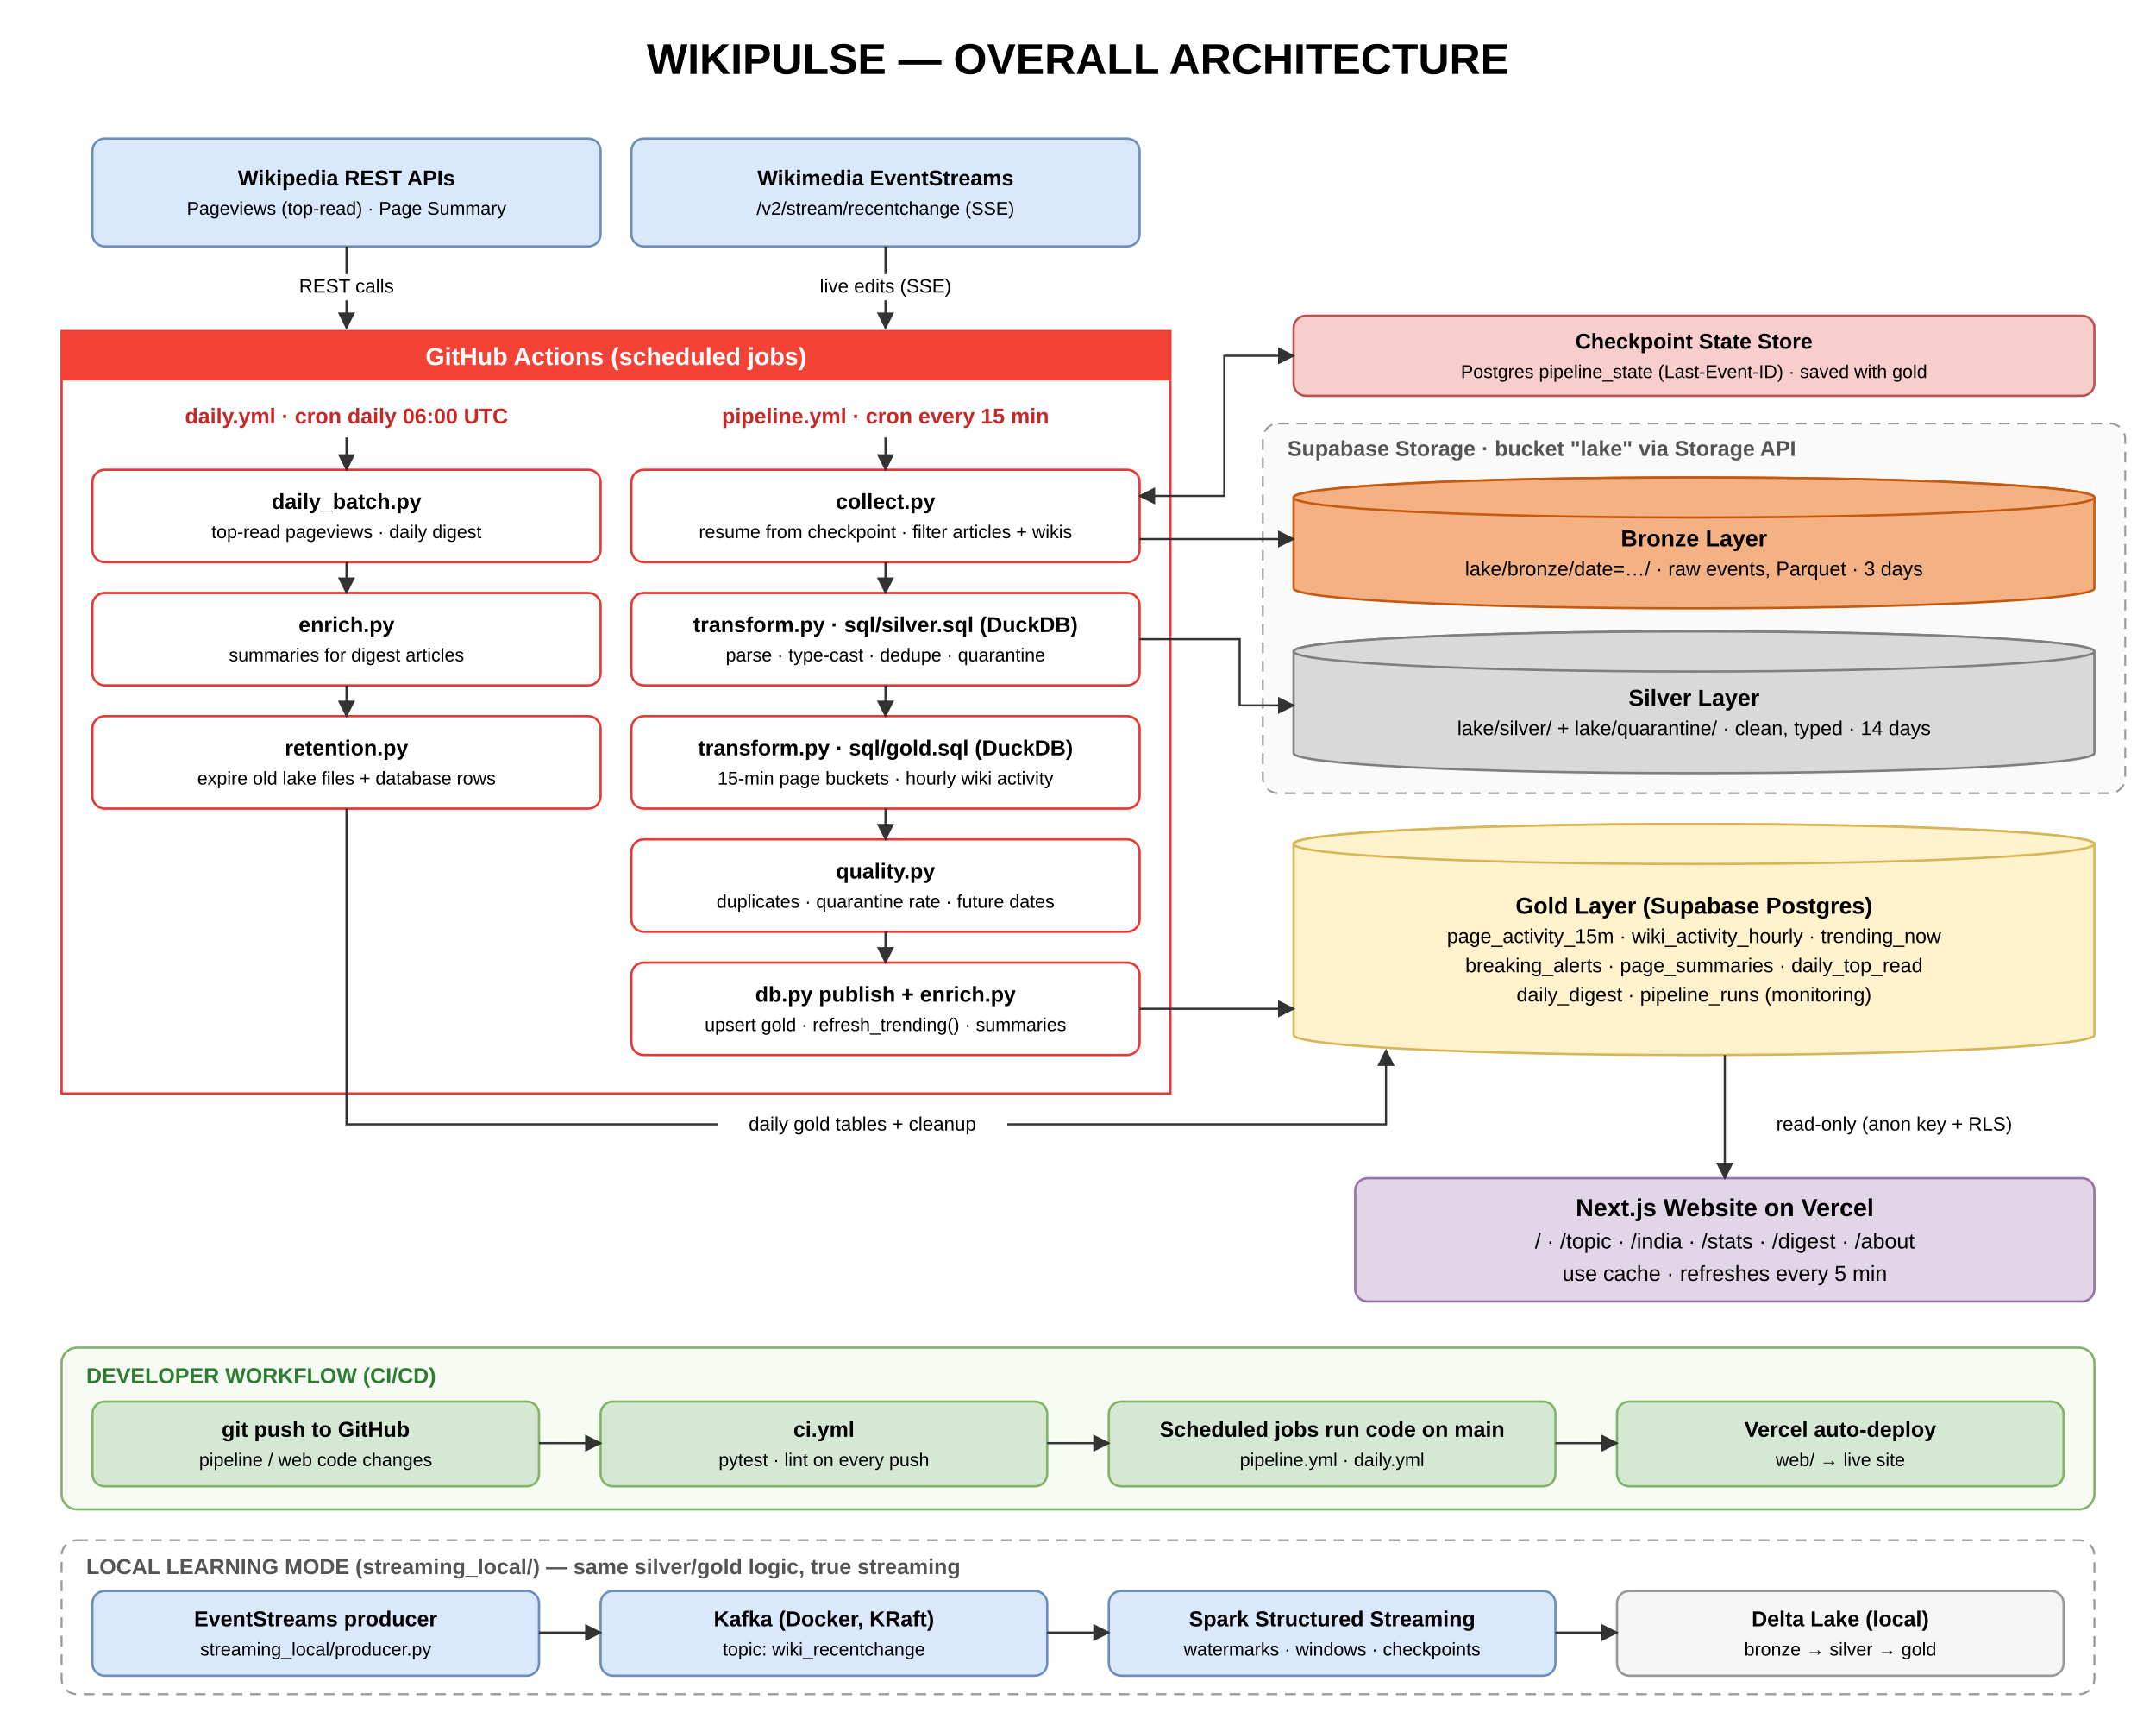
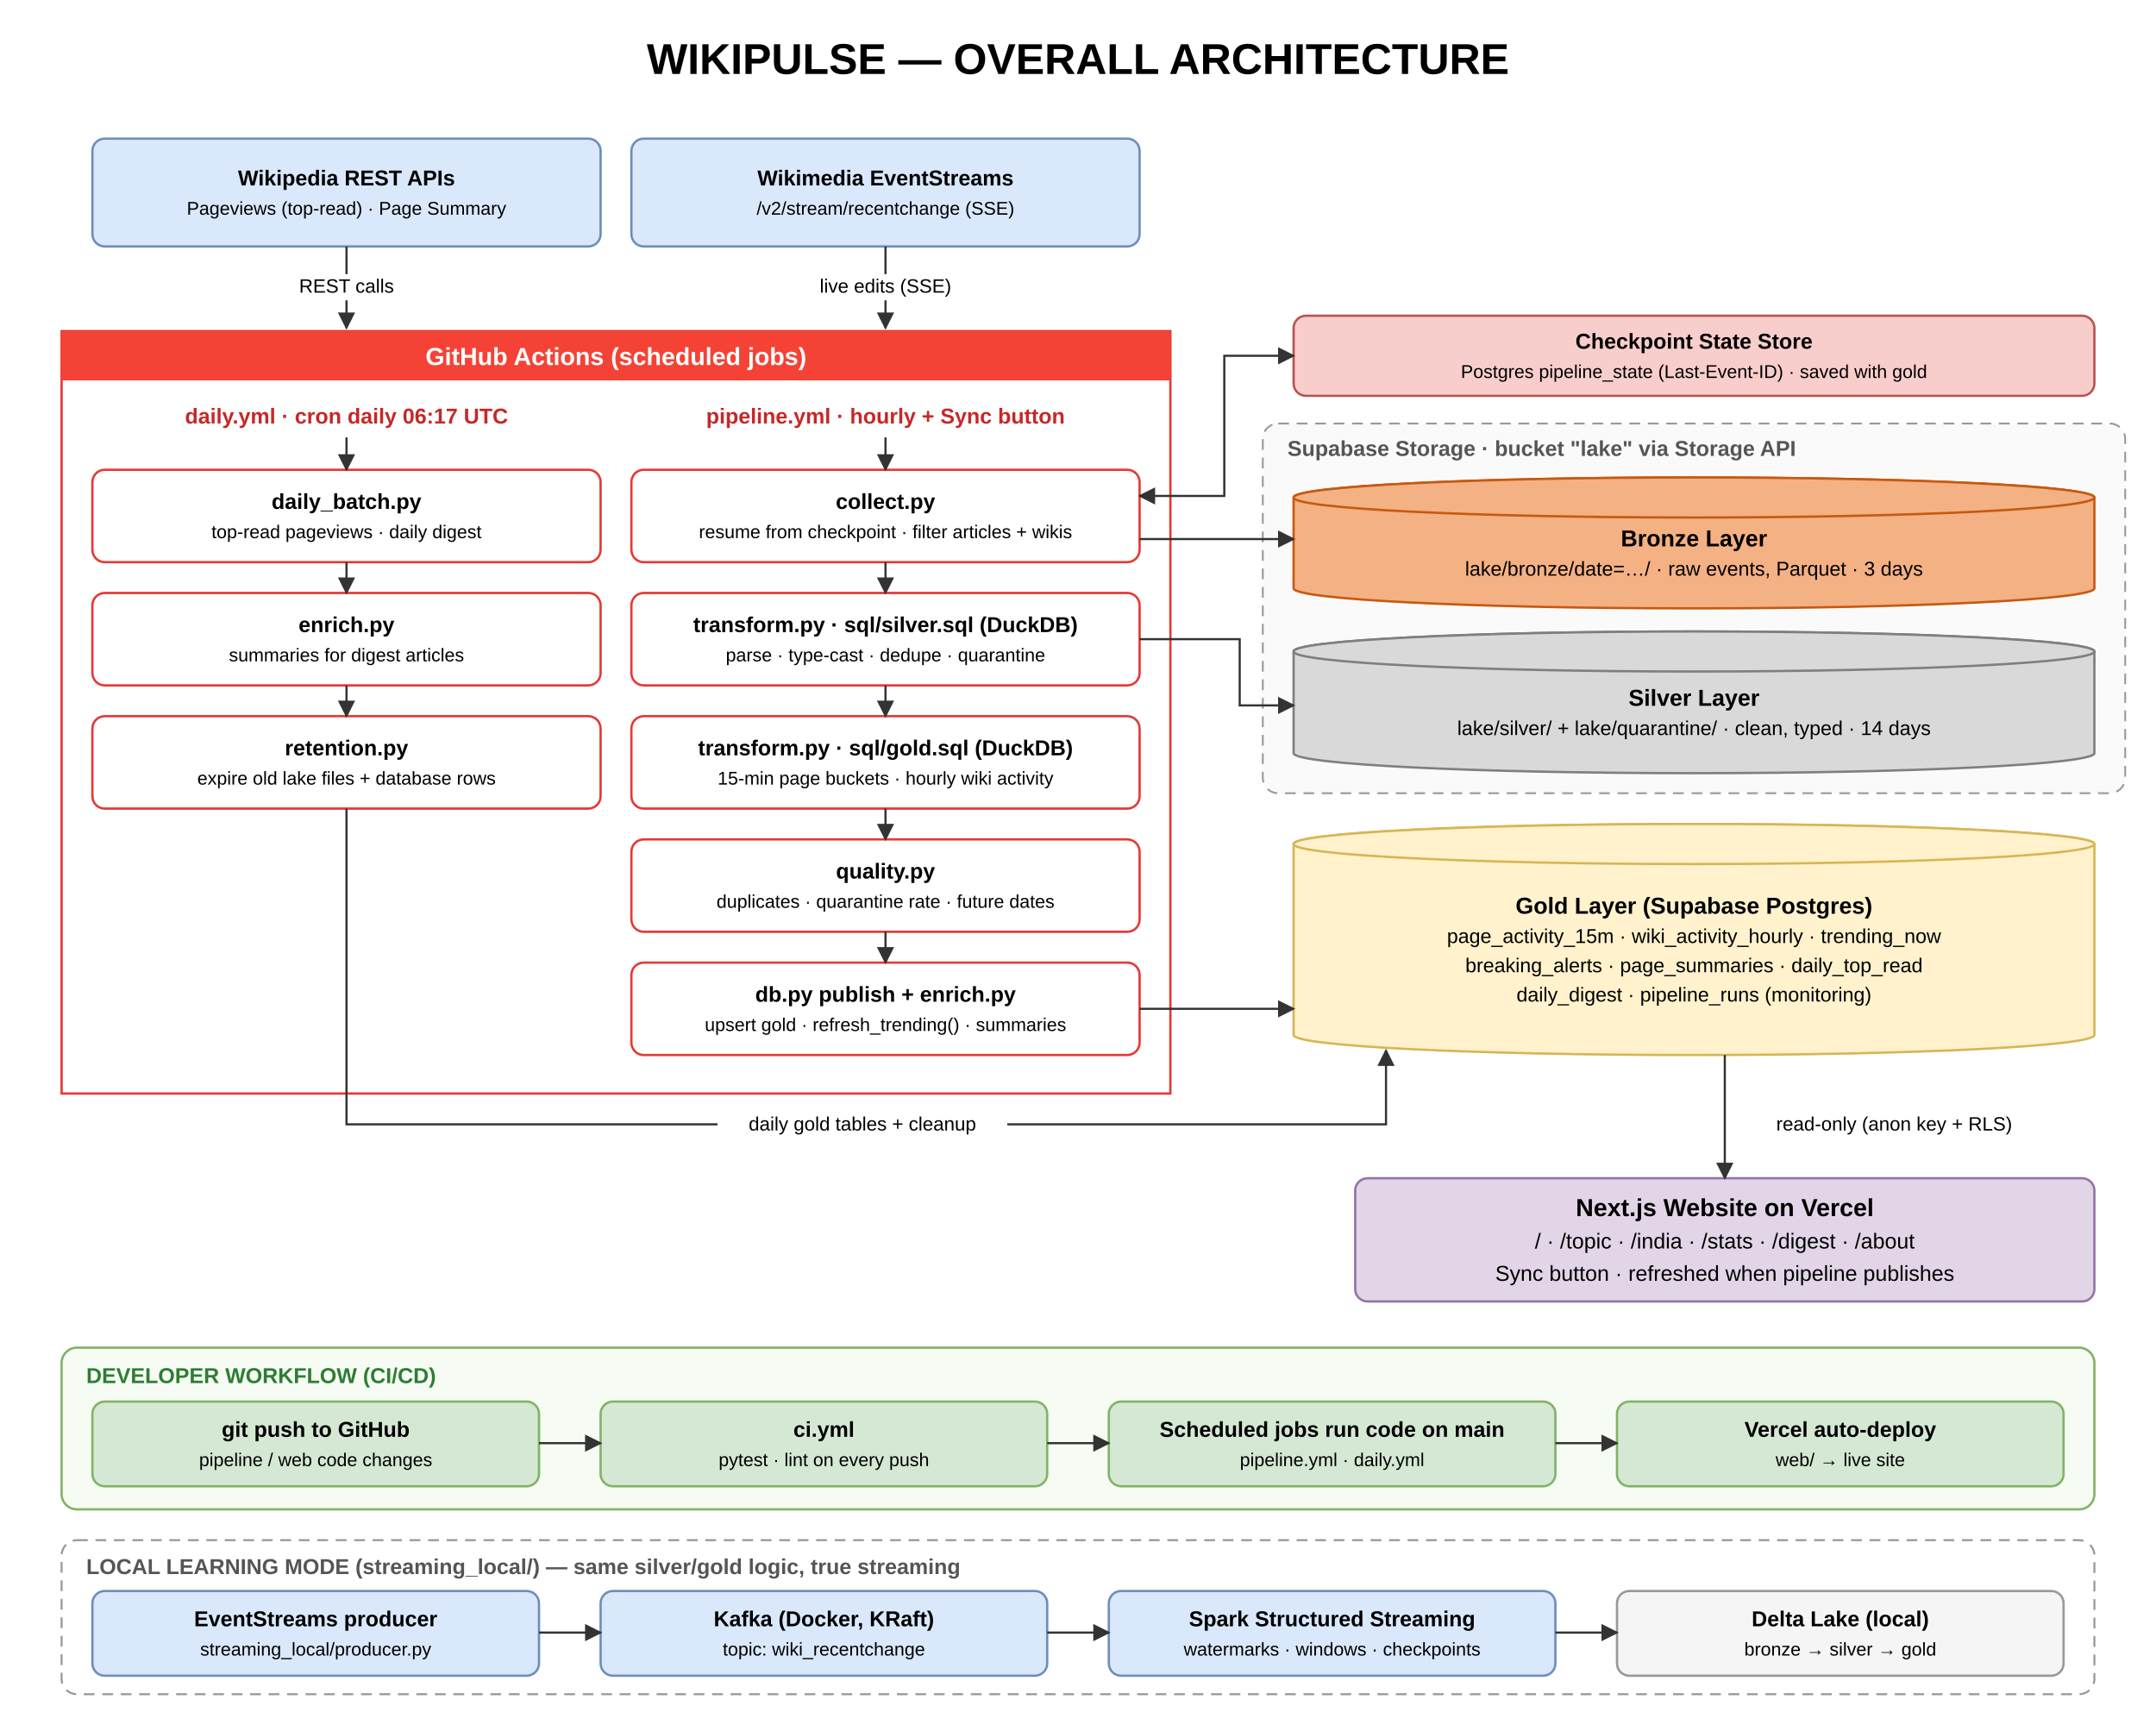
<svg xmlns="http://www.w3.org/2000/svg" width="1400" height="1120" viewBox="0 0 1400 1120">
  <defs>
    <marker id="arrow" viewBox="0 0 10 10" refX="9" refY="5" markerWidth="8" markerHeight="8" orient="auto">
      <path d="M0,0 L10,5 L0,10 z" fill="#333" />
    </marker>
    <marker id="arrow-start" viewBox="0 0 10 10" refX="1" refY="5" markerWidth="8" markerHeight="8" orient="auto">
      <path d="M10,0 L0,5 L10,10 z" fill="#333" />
    </marker>
  </defs>
  <rect width="1400" height="1120" fill="#ffffff" />
  <text x="700.0" y="48" font-family="Arial, Helvetica, sans-serif" font-size="28" font-weight="bold" text-anchor="middle" fill="#000">WIKIPULSE  —  OVERALL ARCHITECTURE</text>
  <rect x="60" y="90" width="330" height="70" rx="8" fill="#dae8fc" stroke="#6c8ebf" stroke-width="1.5" />
  <text x="225.0" y="120.4" font-family="Arial, Helvetica, sans-serif" font-size="14" font-weight="bold" text-anchor="middle" fill="#000">Wikipedia REST APIs</text>
  <text x="225.0" y="139.4" font-family="Arial, Helvetica, sans-serif" font-size="12" font-weight="normal" text-anchor="middle" fill="#000">Pageviews (top-read) · Page Summary</text>
  <rect x="410" y="90" width="330" height="70" rx="8" fill="#dae8fc" stroke="#6c8ebf" stroke-width="1.5" />
  <text x="575.0" y="120.4" font-family="Arial, Helvetica, sans-serif" font-size="14" font-weight="bold" text-anchor="middle" fill="#000">Wikimedia EventStreams</text>
  <text x="575.0" y="139.4" font-family="Arial, Helvetica, sans-serif" font-size="12" font-weight="normal" text-anchor="middle" fill="#000">/v2/stream/recentchange (SSE)</text>
  <rect x="40" y="215" width="720" height="495" fill="#fff" stroke="#e53935" stroke-width="1.5" />
  <rect x="40" y="215" width="720" height="32" fill="#f44336" />
  <text x="400" y="237" font-family="Arial, Helvetica, sans-serif" font-size="16" font-weight="bold" text-anchor="middle" fill="#fff">GitHub Actions  (scheduled jobs)</text>
-   <text x="225" y="275" font-family="Arial, Helvetica, sans-serif" font-size="14" font-weight="bold" text-anchor="middle" fill="#c62828">daily.yml  ·  cron daily 06:00 UTC</text>
-   <text x="575" y="275" font-family="Arial, Helvetica, sans-serif" font-size="14" font-weight="bold" text-anchor="middle" fill="#c62828">pipeline.yml  ·  cron every 15 min</text>
+   <text x="225" y="275" font-family="Arial, Helvetica, sans-serif" font-size="14" font-weight="bold" text-anchor="middle" fill="#c62828">daily.yml  ·  cron daily 06:17 UTC</text>
+   <text x="575" y="275" font-family="Arial, Helvetica, sans-serif" font-size="14" font-weight="bold" text-anchor="middle" fill="#c62828">pipeline.yml  ·  hourly + Sync button</text>
  <rect x="60" y="305" width="330" height="60" rx="8" fill="#ffffff" stroke="#e53935" stroke-width="1.5" />
  <text x="225.0" y="330.4" font-family="Arial, Helvetica, sans-serif" font-size="14" font-weight="bold" text-anchor="middle" fill="#000">daily_batch.py</text>
  <text x="225.0" y="349.4" font-family="Arial, Helvetica, sans-serif" font-size="12" font-weight="normal" text-anchor="middle" fill="#000">top-read pageviews · daily digest</text>
  <rect x="60" y="385" width="330" height="60" rx="8" fill="#ffffff" stroke="#e53935" stroke-width="1.5" />
  <text x="225.0" y="410.4" font-family="Arial, Helvetica, sans-serif" font-size="14" font-weight="bold" text-anchor="middle" fill="#000">enrich.py</text>
  <text x="225.0" y="429.4" font-family="Arial, Helvetica, sans-serif" font-size="12" font-weight="normal" text-anchor="middle" fill="#000">summaries for digest articles</text>
  <rect x="60" y="465" width="330" height="60" rx="8" fill="#ffffff" stroke="#e53935" stroke-width="1.5" />
  <text x="225.0" y="490.4" font-family="Arial, Helvetica, sans-serif" font-size="14" font-weight="bold" text-anchor="middle" fill="#000">retention.py</text>
  <text x="225.0" y="509.4" font-family="Arial, Helvetica, sans-serif" font-size="12" font-weight="normal" text-anchor="middle" fill="#000">expire old lake files + database rows</text>
  <rect x="410" y="305" width="330" height="60" rx="8" fill="#ffffff" stroke="#e53935" stroke-width="1.5" />
  <text x="575.0" y="330.4" font-family="Arial, Helvetica, sans-serif" font-size="14" font-weight="bold" text-anchor="middle" fill="#000">collect.py</text>
  <text x="575.0" y="349.4" font-family="Arial, Helvetica, sans-serif" font-size="12" font-weight="normal" text-anchor="middle" fill="#000">resume from checkpoint · filter articles + wikis</text>
  <rect x="410" y="385" width="330" height="60" rx="8" fill="#ffffff" stroke="#e53935" stroke-width="1.5" />
  <text x="575.0" y="410.4" font-family="Arial, Helvetica, sans-serif" font-size="14" font-weight="bold" text-anchor="middle" fill="#000">transform.py · sql/silver.sql  (DuckDB)</text>
  <text x="575.0" y="429.4" font-family="Arial, Helvetica, sans-serif" font-size="12" font-weight="normal" text-anchor="middle" fill="#000">parse · type-cast · dedupe · quarantine</text>
  <rect x="410" y="465" width="330" height="60" rx="8" fill="#ffffff" stroke="#e53935" stroke-width="1.5" />
  <text x="575.0" y="490.4" font-family="Arial, Helvetica, sans-serif" font-size="14" font-weight="bold" text-anchor="middle" fill="#000">transform.py · sql/gold.sql  (DuckDB)</text>
  <text x="575.0" y="509.4" font-family="Arial, Helvetica, sans-serif" font-size="12" font-weight="normal" text-anchor="middle" fill="#000">15-min page buckets · hourly wiki activity</text>
  <rect x="410" y="545" width="330" height="60" rx="8" fill="#ffffff" stroke="#e53935" stroke-width="1.5" />
  <text x="575.0" y="570.4" font-family="Arial, Helvetica, sans-serif" font-size="14" font-weight="bold" text-anchor="middle" fill="#000">quality.py</text>
  <text x="575.0" y="589.4" font-family="Arial, Helvetica, sans-serif" font-size="12" font-weight="normal" text-anchor="middle" fill="#000">duplicates · quarantine rate · future dates</text>
  <rect x="410" y="625" width="330" height="60" rx="8" fill="#ffffff" stroke="#e53935" stroke-width="1.5" />
  <text x="575.0" y="650.4" font-family="Arial, Helvetica, sans-serif" font-size="14" font-weight="bold" text-anchor="middle" fill="#000">db.py publish + enrich.py</text>
  <text x="575.0" y="669.4" font-family="Arial, Helvetica, sans-serif" font-size="12" font-weight="normal" text-anchor="middle" fill="#000">upsert gold · refresh_trending() · summaries</text>
  <rect x="840" y="205" width="520" height="52" rx="8" fill="#f8cecc" stroke="#b85450" stroke-width="1.5" />
  <text x="1100.0" y="226.4" font-family="Arial, Helvetica, sans-serif" font-size="14" font-weight="bold" text-anchor="middle" fill="#000">Checkpoint State Store</text>
  <text x="1100.0" y="245.4" font-family="Arial, Helvetica, sans-serif" font-size="12" font-weight="normal" text-anchor="middle" fill="#000">Postgres pipeline_state (Last-Event-ID) · saved with gold</text>
  <rect x="820" y="275" width="560" height="240" rx="10" fill="#fafafa" stroke="#999" stroke-width="1.2" stroke-dasharray="7,5" />
  <text x="836" y="296" font-family="Arial, Helvetica, sans-serif" font-size="14" font-weight="bold" text-anchor="start" fill="#555">Supabase Storage  ·  bucket "lake" via Storage API</text>
  <path d="M 840,323 L 840,382 A 260.0,13 0 0 0 1360,382 L 1360,323 A 260.0,13 0 0 0 840,323 Z" fill="#f4b183" stroke="#c55a11" stroke-width="1.5" />
  <ellipse cx="1100.0" cy="323" rx="260.0" ry="13" fill="#f4b183" stroke="#c55a11" stroke-width="1.5" />
  <text x="1100.0" y="354.75" font-family="Arial, Helvetica, sans-serif" font-size="15" font-weight="bold" text-anchor="middle" fill="#000">Bronze Layer</text>
  <text x="1100.0" y="373.75" font-family="Arial, Helvetica, sans-serif" font-size="13" font-weight="normal" text-anchor="middle" fill="#000">lake/bronze/date=…/  ·  raw events, Parquet  ·  3 days</text>
  <path d="M 840,423 L 840,489 A 260.0,13 0 0 0 1360,489 L 1360,423 A 260.0,13 0 0 0 840,423 Z" fill="#d9d9d9" stroke="#7f7f7f" stroke-width="1.5" />
  <ellipse cx="1100.0" cy="423" rx="260.0" ry="13" fill="#d9d9d9" stroke="#7f7f7f" stroke-width="1.5" />
  <text x="1100.0" y="458.25" font-family="Arial, Helvetica, sans-serif" font-size="15" font-weight="bold" text-anchor="middle" fill="#000">Silver Layer</text>
  <text x="1100.0" y="477.25" font-family="Arial, Helvetica, sans-serif" font-size="13" font-weight="normal" text-anchor="middle" fill="#000">lake/silver/  +  lake/quarantine/  ·  clean, typed  ·  14 days</text>
  <path d="M 840,548 L 840,672 A 260.0,13 0 0 0 1360,672 L 1360,548 A 260.0,13 0 0 0 840,548 Z" fill="#fff2cc" stroke="#d6b656" stroke-width="1.5" />
  <ellipse cx="1100.0" cy="548" rx="260.0" ry="13" fill="#fff2cc" stroke="#d6b656" stroke-width="1.5" />
  <text x="1100.0" y="593.25" font-family="Arial, Helvetica, sans-serif" font-size="15" font-weight="bold" text-anchor="middle" fill="#000">Gold Layer  (Supabase Postgres)</text>
  <text x="1100.0" y="612.25" font-family="Arial, Helvetica, sans-serif" font-size="13" font-weight="normal" text-anchor="middle" fill="#000">page_activity_15m · wiki_activity_hourly · trending_now</text>
  <text x="1100.0" y="631.25" font-family="Arial, Helvetica, sans-serif" font-size="13" font-weight="normal" text-anchor="middle" fill="#000">breaking_alerts · page_summaries · daily_top_read</text>
  <text x="1100.0" y="650.25" font-family="Arial, Helvetica, sans-serif" font-size="13" font-weight="normal" text-anchor="middle" fill="#000">daily_digest · pipeline_runs (monitoring)</text>
  <rect x="880" y="765" width="480" height="80" rx="8" fill="#e1d5e7" stroke="#9673a6" stroke-width="1.5" />
  <text x="1120.0" y="789.6" font-family="Arial, Helvetica, sans-serif" font-size="16" font-weight="bold" text-anchor="middle" fill="#000">Next.js Website on Vercel</text>
  <text x="1120.0" y="810.6" font-family="Arial, Helvetica, sans-serif" font-size="14" font-weight="normal" text-anchor="middle" fill="#000">/  ·  /topic  ·  /india  ·  /stats  ·  /digest  ·  /about</text>
-   <text x="1120.0" y="831.6" font-family="Arial, Helvetica, sans-serif" font-size="14" font-weight="normal" text-anchor="middle" fill="#000">use cache · refreshes every 5 min</text>
+   <text x="1120.0" y="831.6" font-family="Arial, Helvetica, sans-serif" font-size="14" font-weight="normal" text-anchor="middle" fill="#000">Sync button · refreshed when pipeline publishes</text>
  <polyline points="575,160 575,213" fill="none" stroke="#333" stroke-width="1.4" marker-end="url(#arrow)" />
  <rect x="517.2" y="178" width="115.6" height="17" fill="#fff" />
  <text x="575" y="190" font-family="Arial, Helvetica, sans-serif" font-size="12.5" font-weight="normal" text-anchor="middle" fill="#000">live edits (SSE)</text>
  <polyline points="575,284 575,305" fill="none" stroke="#333" stroke-width="1.4" marker-end="url(#arrow)" />
  <polyline points="225,160 225,213" fill="none" stroke="#333" stroke-width="1.4" marker-end="url(#arrow)" />
  <rect x="187.0" y="178" width="76.0" height="17" fill="#fff" />
  <text x="225" y="190" font-family="Arial, Helvetica, sans-serif" font-size="12.5" font-weight="normal" text-anchor="middle" fill="#000">REST calls</text>
  <polyline points="225,284 225,305" fill="none" stroke="#333" stroke-width="1.4" marker-end="url(#arrow)" />
  <polyline points="225,365 225,385" fill="none" stroke="#333" stroke-width="1.4" marker-end="url(#arrow)" />
  <polyline points="225,445 225,465" fill="none" stroke="#333" stroke-width="1.4" marker-end="url(#arrow)" />
  <polyline points="575,365 575,385" fill="none" stroke="#333" stroke-width="1.4" marker-end="url(#arrow)" />
  <polyline points="575,445 575,465" fill="none" stroke="#333" stroke-width="1.4" marker-end="url(#arrow)" />
  <polyline points="575,525 575,545" fill="none" stroke="#333" stroke-width="1.4" marker-end="url(#arrow)" />
  <polyline points="575,605 575,625" fill="none" stroke="#333" stroke-width="1.4" marker-end="url(#arrow)" />
  <polyline points="740,322 795,322 795,231 840,231" fill="none" stroke="#333" stroke-width="1.4" marker-end="url(#arrow)" marker-start="url(#arrow-start)" />
  <polyline points="740,350 840,350" fill="none" stroke="#333" stroke-width="1.4" marker-end="url(#arrow)" />
  <polyline points="740,415 805,415 805,458 840,458" fill="none" stroke="#333" stroke-width="1.4" marker-end="url(#arrow)" />
  <polyline points="740,655 840,655" fill="none" stroke="#333" stroke-width="1.4" marker-end="url(#arrow)" />
  <polyline points="225,525 225,730 900,730 900,682" fill="none" stroke="#333" stroke-width="1.4" marker-end="url(#arrow)" />
  <rect x="465.9" y="722" width="188.2" height="17" fill="#fff" />
  <text x="560" y="734" font-family="Arial, Helvetica, sans-serif" font-size="12.5" font-weight="normal" text-anchor="middle" fill="#000">daily gold tables + cleanup</text>
  <polyline points="1120,685 1120,765" fill="none" stroke="#333" stroke-width="1.4" marker-end="url(#arrow)" />
  <rect x="1139.2" y="722" width="181.6" height="17" fill="#fff" />
  <text x="1230" y="734" font-family="Arial, Helvetica, sans-serif" font-size="12.5" font-weight="normal" text-anchor="middle" fill="#000">read-only (anon key + RLS)</text>
  <rect x="40" y="875" width="1320" height="105" rx="10" fill="#f6fbf4" stroke="#82b366" stroke-width="1.5" />
  <text x="56" y="898" font-family="Arial, Helvetica, sans-serif" font-size="14" font-weight="bold" text-anchor="start" fill="#2e7d32">DEVELOPER WORKFLOW (CI/CD)</text>
  <rect x="60" y="910" width="290" height="55" rx="8" fill="#d5e8d4" stroke="#82b366" stroke-width="1.5" />
  <text x="205.0" y="932.9" font-family="Arial, Helvetica, sans-serif" font-size="14" font-weight="bold" text-anchor="middle" fill="#000">git push to GitHub</text>
  <text x="205.0" y="951.9" font-family="Arial, Helvetica, sans-serif" font-size="12" font-weight="normal" text-anchor="middle" fill="#000">pipeline / web code changes</text>
  <rect x="390" y="910" width="290" height="55" rx="8" fill="#d5e8d4" stroke="#82b366" stroke-width="1.5" />
  <text x="535.0" y="932.9" font-family="Arial, Helvetica, sans-serif" font-size="14" font-weight="bold" text-anchor="middle" fill="#000">ci.yml</text>
  <text x="535.0" y="951.9" font-family="Arial, Helvetica, sans-serif" font-size="12" font-weight="normal" text-anchor="middle" fill="#000">pytest · lint on every push</text>
  <rect x="720" y="910" width="290" height="55" rx="8" fill="#d5e8d4" stroke="#82b366" stroke-width="1.5" />
  <text x="865.0" y="932.9" font-family="Arial, Helvetica, sans-serif" font-size="14" font-weight="bold" text-anchor="middle" fill="#000">Scheduled jobs run code on main</text>
  <text x="865.0" y="951.9" font-family="Arial, Helvetica, sans-serif" font-size="12" font-weight="normal" text-anchor="middle" fill="#000">pipeline.yml · daily.yml</text>
  <rect x="1050" y="910" width="290" height="55" rx="8" fill="#d5e8d4" stroke="#82b366" stroke-width="1.5" />
  <text x="1195.0" y="932.9" font-family="Arial, Helvetica, sans-serif" font-size="14" font-weight="bold" text-anchor="middle" fill="#000">Vercel auto-deploy</text>
  <text x="1195.0" y="951.9" font-family="Arial, Helvetica, sans-serif" font-size="12" font-weight="normal" text-anchor="middle" fill="#000">web/ → live site</text>
  <polyline points="350,937 390,937" fill="none" stroke="#333" stroke-width="1.4" marker-end="url(#arrow)" />
  <polyline points="680,937 720,937" fill="none" stroke="#333" stroke-width="1.4" marker-end="url(#arrow)" />
  <polyline points="1010,937 1050,937" fill="none" stroke="#333" stroke-width="1.4" marker-end="url(#arrow)" />
  <rect x="40" y="1000" width="1320" height="100" rx="10" fill="#fff" stroke="#999" stroke-width="1.3" stroke-dasharray="7,5" />
  <text x="56" y="1022" font-family="Arial, Helvetica, sans-serif" font-size="14" font-weight="bold" text-anchor="start" fill="#555">LOCAL LEARNING MODE  (streaming_local/)  —  same silver/gold logic, true streaming</text>
  <rect x="60" y="1033" width="290" height="55" rx="8" fill="#dae8fc" stroke="#6c8ebf" stroke-width="1.5" />
  <text x="205.0" y="1055.9" font-family="Arial, Helvetica, sans-serif" font-size="14" font-weight="bold" text-anchor="middle" fill="#000">EventStreams producer</text>
  <text x="205.0" y="1074.9" font-family="Arial, Helvetica, sans-serif" font-size="12" font-weight="normal" text-anchor="middle" fill="#000">streaming_local/producer.py</text>
  <rect x="390" y="1033" width="290" height="55" rx="8" fill="#dae8fc" stroke="#6c8ebf" stroke-width="1.5" />
  <text x="535.0" y="1055.9" font-family="Arial, Helvetica, sans-serif" font-size="14" font-weight="bold" text-anchor="middle" fill="#000">Kafka (Docker, KRaft)</text>
  <text x="535.0" y="1074.9" font-family="Arial, Helvetica, sans-serif" font-size="12" font-weight="normal" text-anchor="middle" fill="#000">topic: wiki_recentchange</text>
  <rect x="720" y="1033" width="290" height="55" rx="8" fill="#dae8fc" stroke="#6c8ebf" stroke-width="1.5" />
  <text x="865.0" y="1055.9" font-family="Arial, Helvetica, sans-serif" font-size="14" font-weight="bold" text-anchor="middle" fill="#000">Spark Structured Streaming</text>
  <text x="865.0" y="1074.9" font-family="Arial, Helvetica, sans-serif" font-size="12" font-weight="normal" text-anchor="middle" fill="#000">watermarks · windows · checkpoints</text>
  <rect x="1050" y="1033" width="290" height="55" rx="8" fill="#f5f5f5" stroke="#999999" stroke-width="1.5" />
  <text x="1195.0" y="1055.9" font-family="Arial, Helvetica, sans-serif" font-size="14" font-weight="bold" text-anchor="middle" fill="#000">Delta Lake (local)</text>
  <text x="1195.0" y="1074.9" font-family="Arial, Helvetica, sans-serif" font-size="12" font-weight="normal" text-anchor="middle" fill="#000">bronze → silver → gold</text>
  <polyline points="350,1060 390,1060" fill="none" stroke="#333" stroke-width="1.4" marker-end="url(#arrow)" />
  <polyline points="680,1060 720,1060" fill="none" stroke="#333" stroke-width="1.4" marker-end="url(#arrow)" />
  <polyline points="1010,1060 1050,1060" fill="none" stroke="#333" stroke-width="1.4" marker-end="url(#arrow)" />
</svg>
